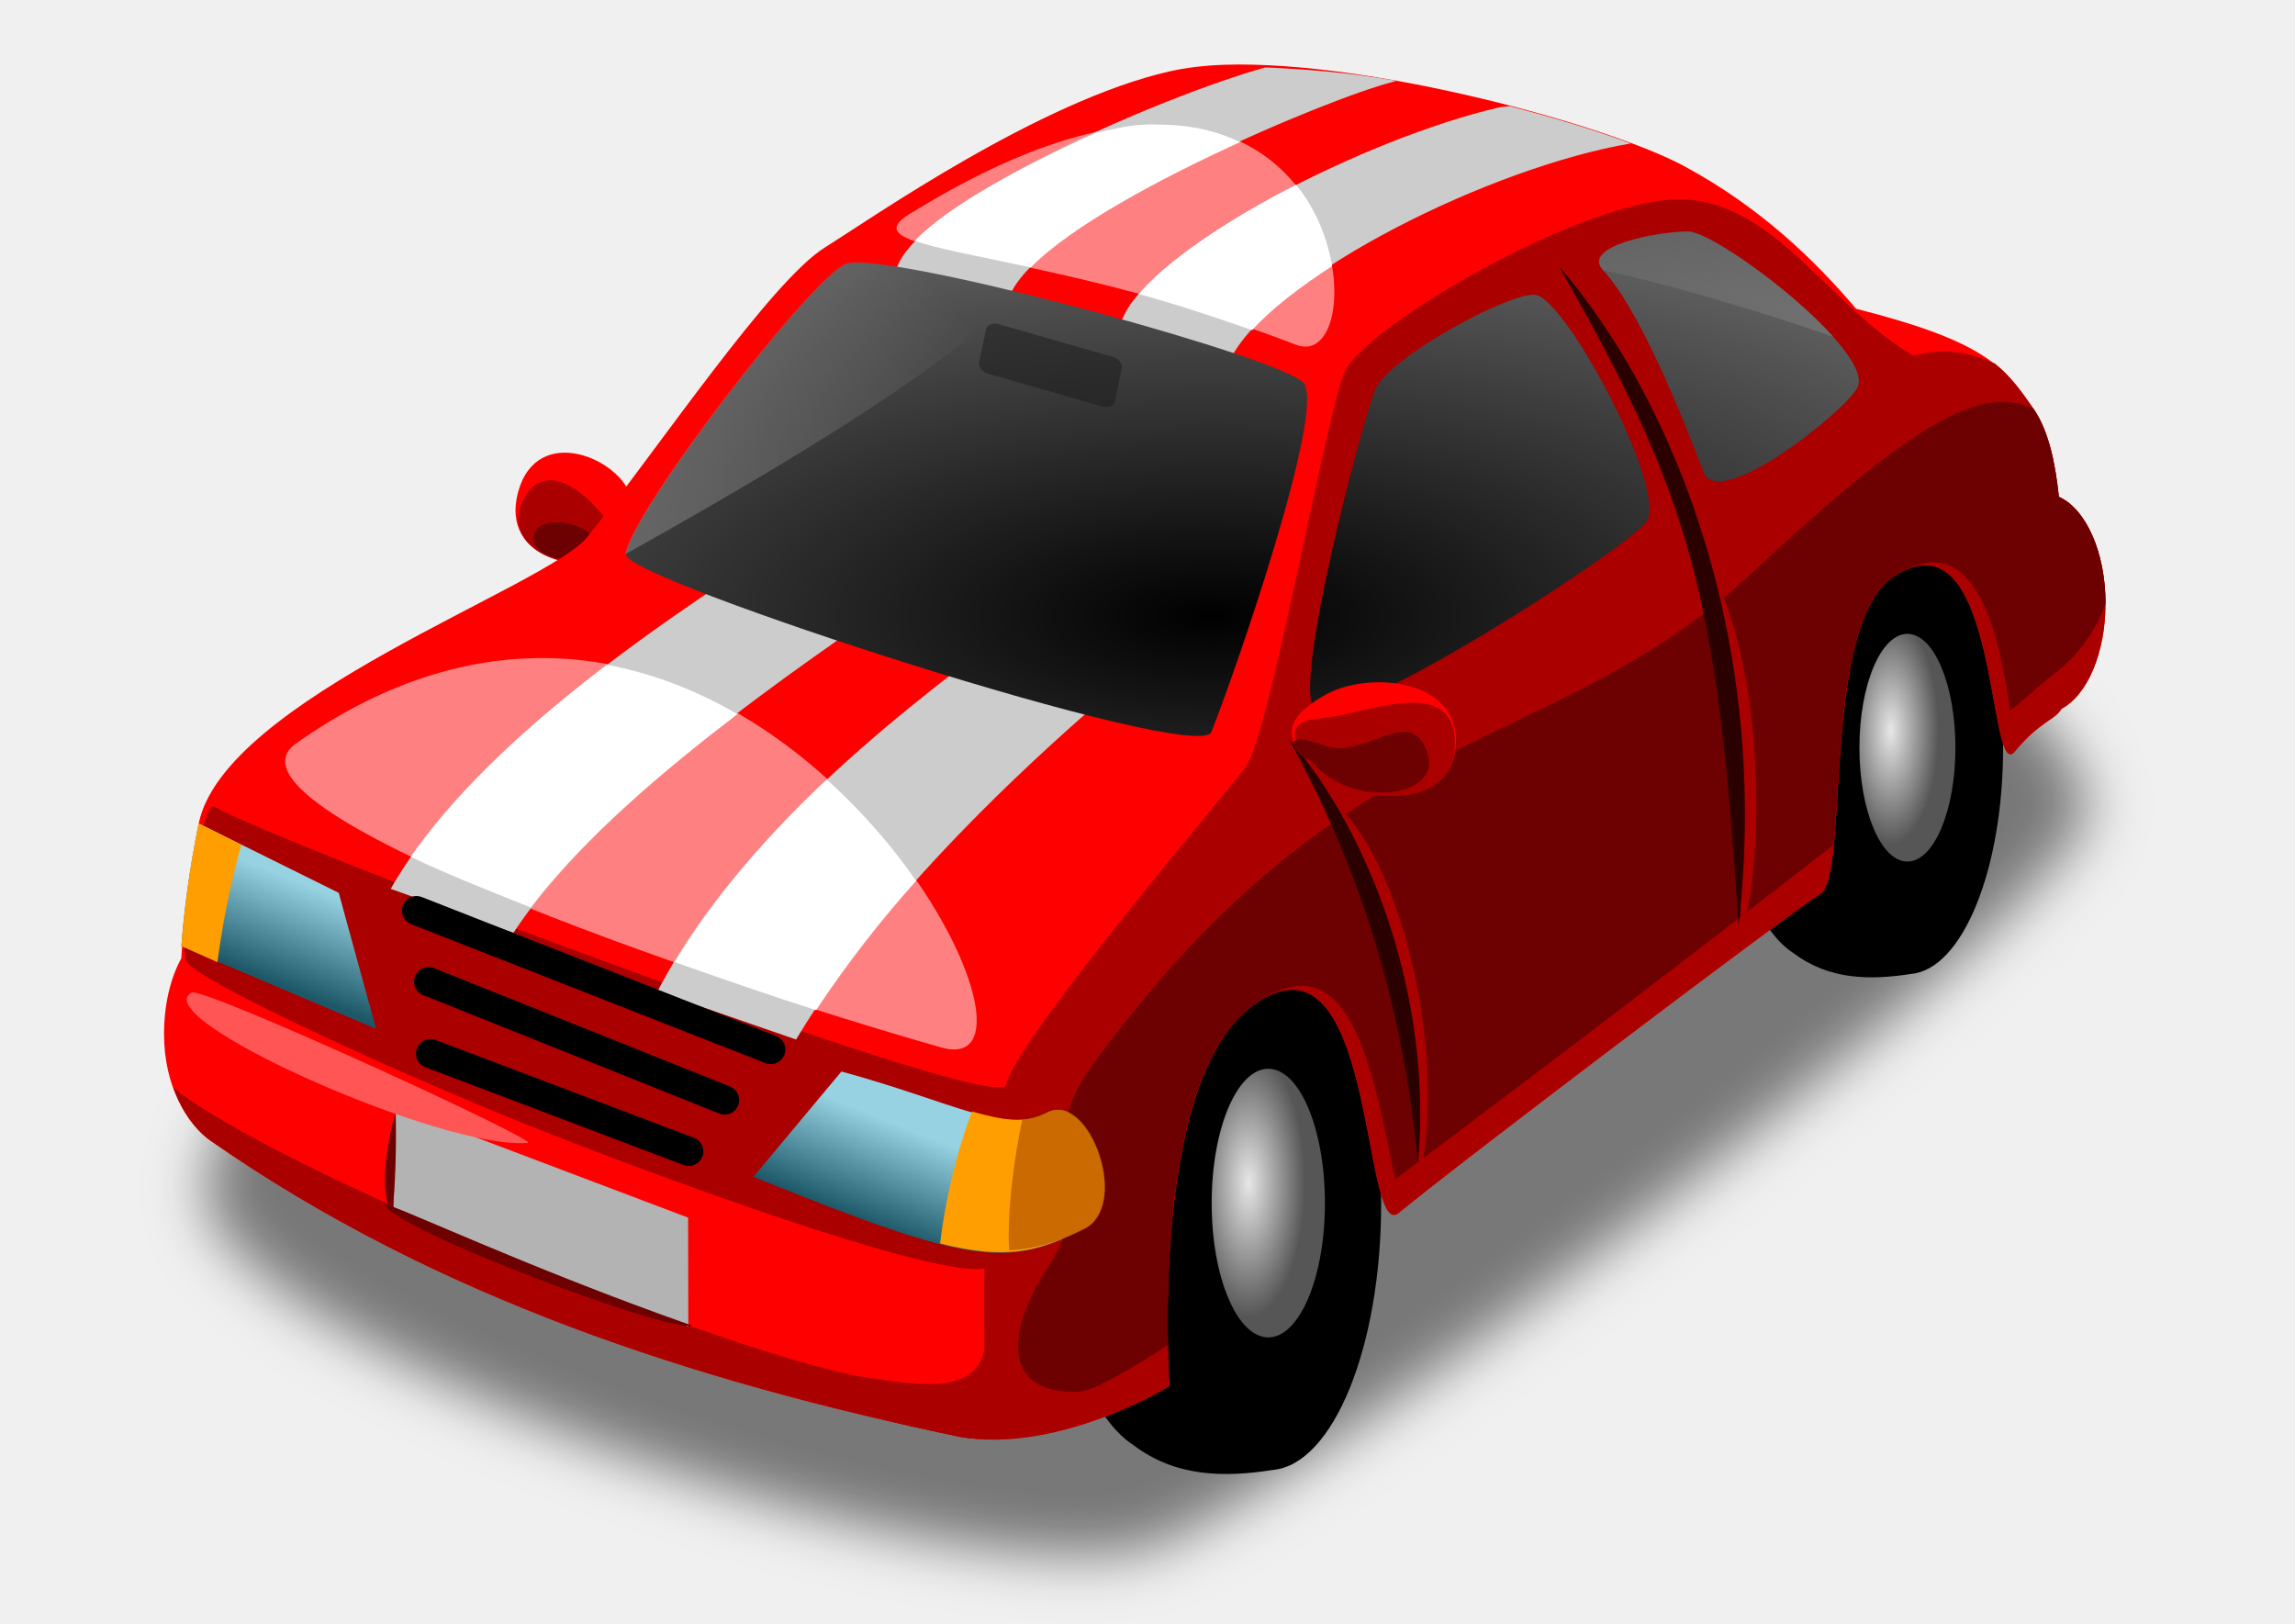
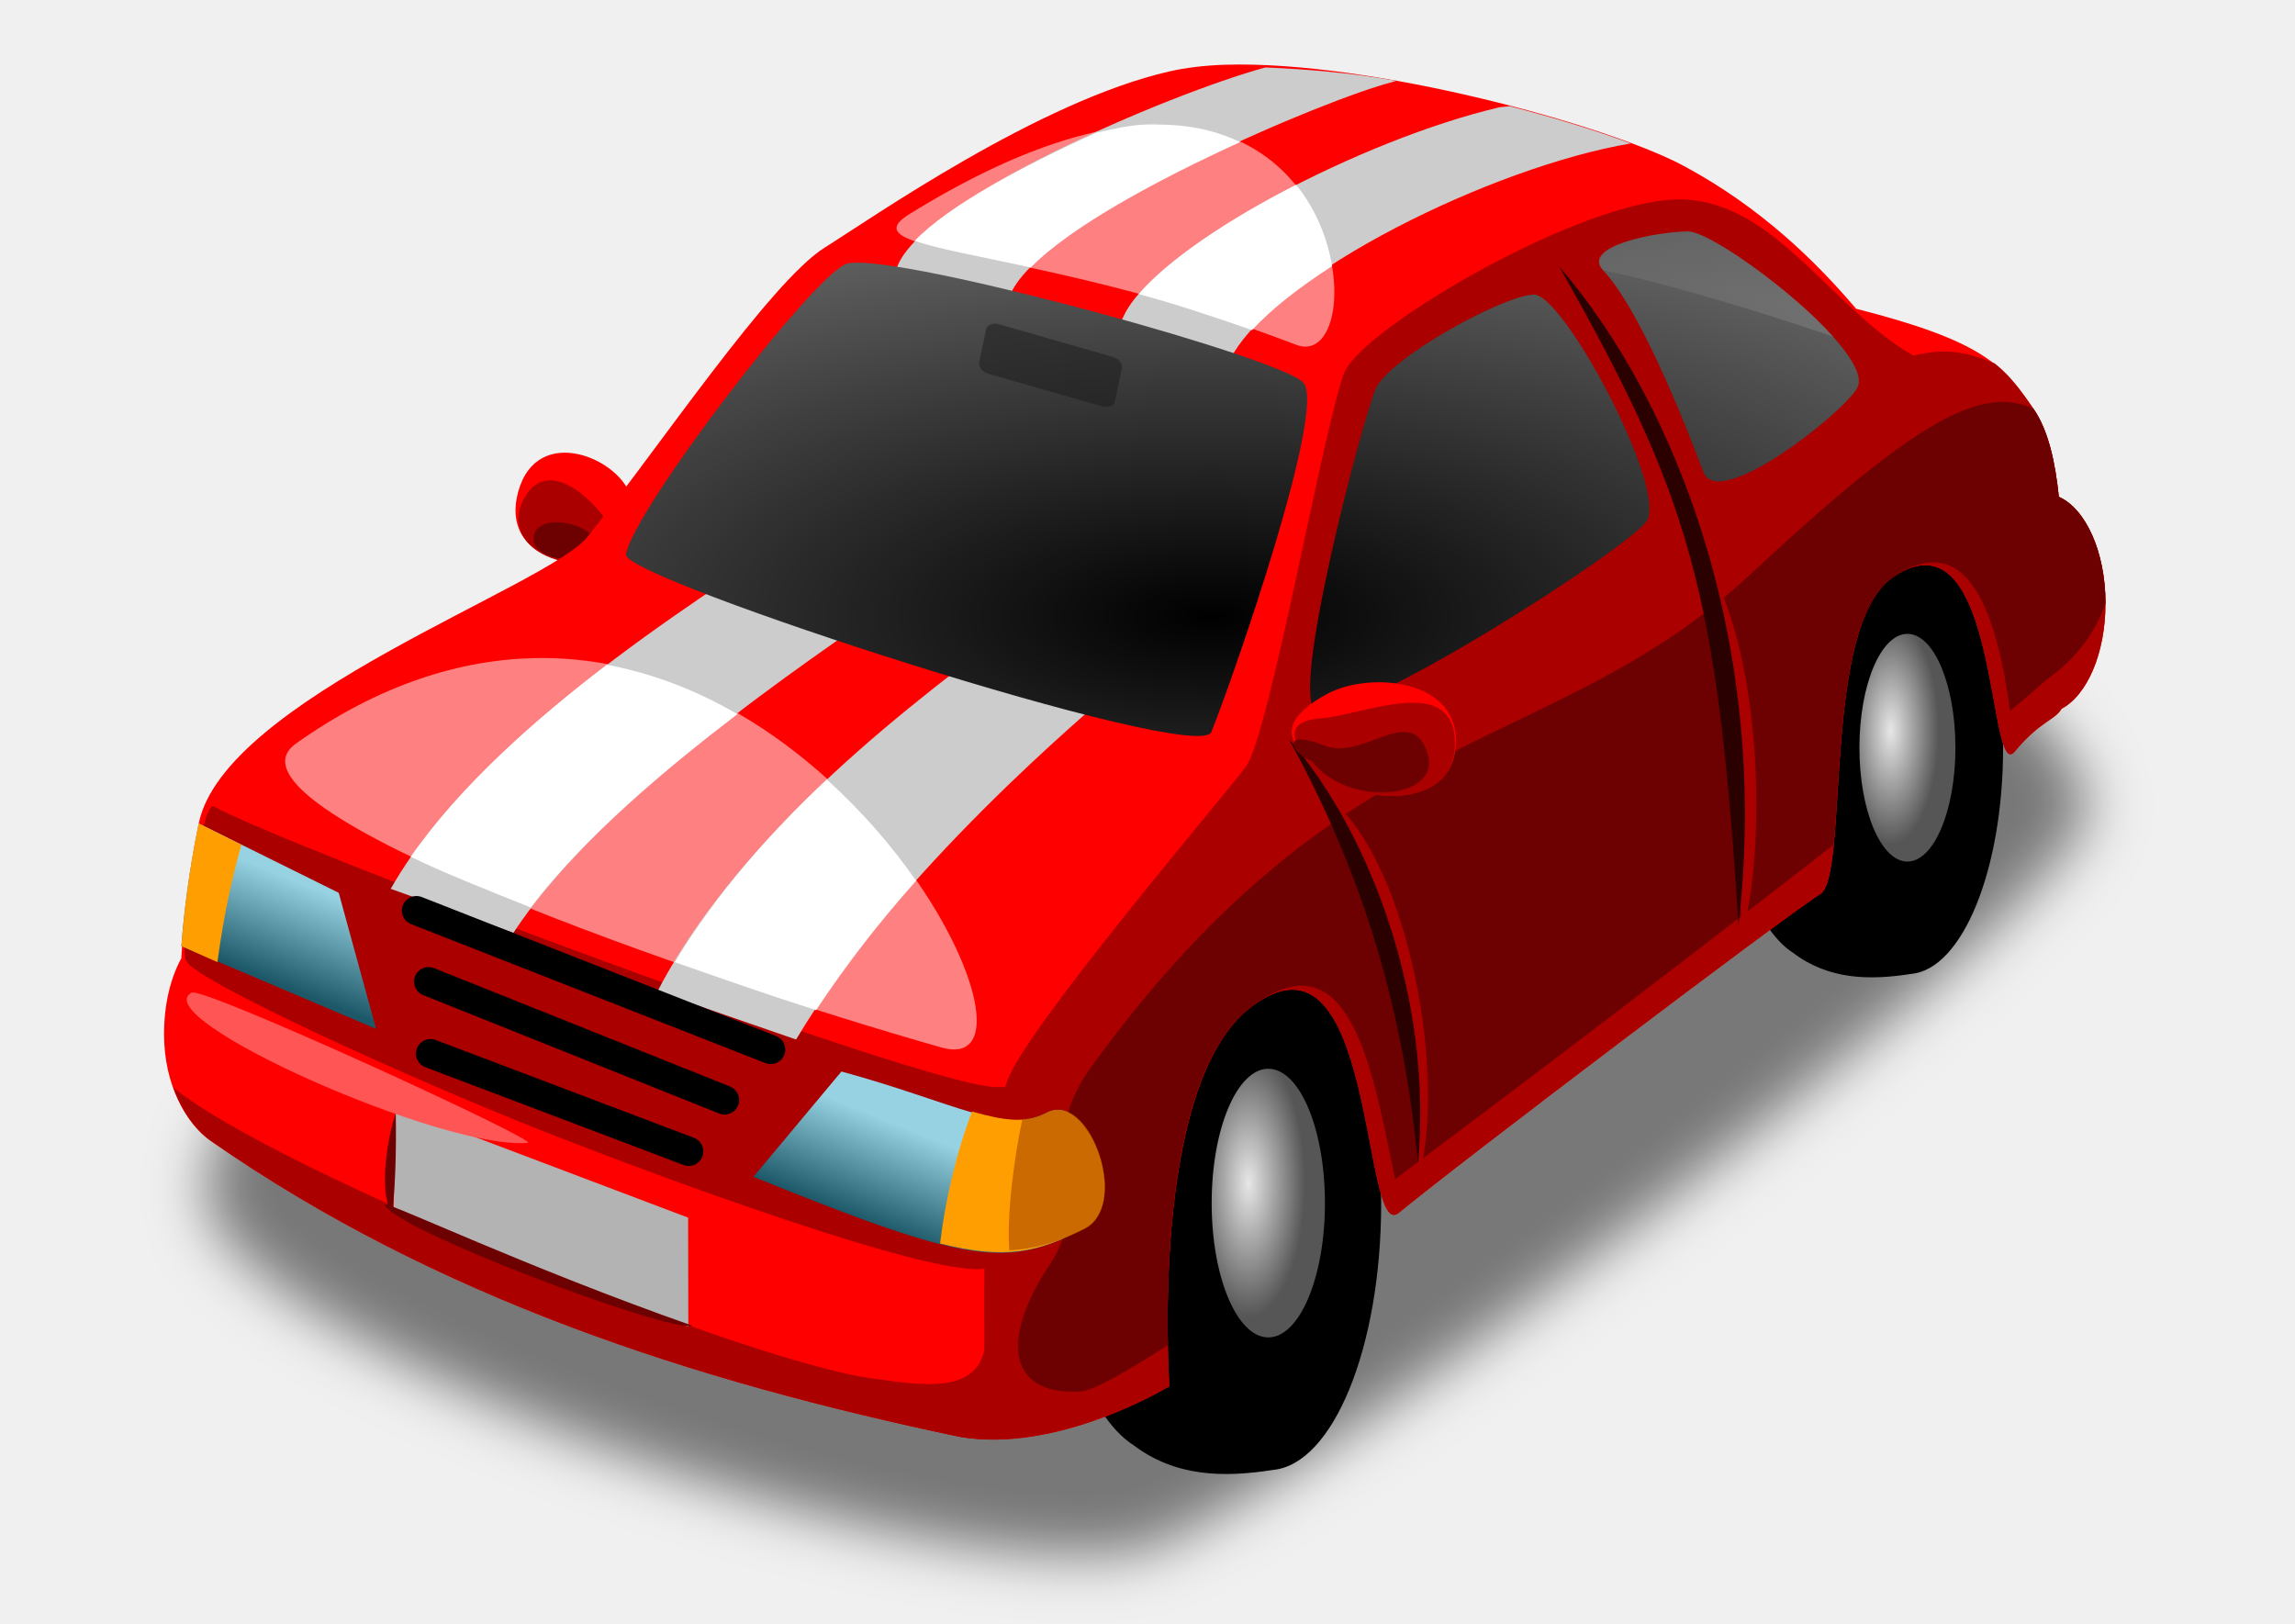
<svg xmlns="http://www.w3.org/2000/svg" xmlns:xlink="http://www.w3.org/1999/xlink" width="350.66" height="248" viewBox="0 0 1052.362 744.094" id="svg2957" version="1.1">
  <defs id="defs2959">
    <filter id="filter4210" color-interpolation-filters="sRGB">
      <feGaussianBlur id="feGaussianBlur4212" stdDeviation="0.573" />
    </filter>
    <radialGradient xlink:href="#radialGradient4401" id="radialGradient2885" gradientUnits="userSpaceOnUse" gradientTransform="matrix(1,0,0,2.371429,0,19.9519)" cx="22.682" cy="-15.034" r="3.243" />
    <radialGradient id="radialGradient4401" gradientUnits="userSpaceOnUse" cy="-15.034" cx="22.682" gradientTransform="matrix(1,0,0,2.371429,0,19.9519)" r="3.243">
      <stop id="stop3837-9-3" stop-color="#e7e7e7" offset="0" />
      <stop id="stop3839-5-9" stop-color="#565656" offset="1" />
    </radialGradient>
    <radialGradient xlink:href="#radialGradient4401" id="radialGradient2887" gradientUnits="userSpaceOnUse" gradientTransform="matrix(1,0,0,2.371429,0,19.9519)" cx="22.682" cy="-15.034" r="3.243" />
    <radialGradient id="radialGradient2893" gradientUnits="userSpaceOnUse" cy="-15.034" cx="22.682" gradientTransform="matrix(1,0,0,2.371429,0,19.9519)" r="3.243">
      <stop id="stop2895" stop-color="#e7e7e7" offset="0" />
      <stop id="stop2897" stop-color="#565656" offset="1" />
    </radialGradient>
    <linearGradient xlink:href="#linearGradient4405" id="linearGradient2917" gradientUnits="userSpaceOnUse" gradientTransform="matrix(19.56562,0,0,19.56562,-95.61943,79.96141)" x1="11.685" y1="33.647" x2="10.783" y2="35.871" />
    <linearGradient id="linearGradient4405" y2="35.871" gradientUnits="userSpaceOnUse" x2="10.783" gradientTransform="matrix(1.043057,0,0,1.043057,-1.034099,-1.278533)" y1="33.647" x1="11.685">
      <stop id="stop3898" stop-color="#96d2e2" offset="0" />
      <stop id="stop3900" stop-color="#1d5868" offset="1" />
    </linearGradient>
    <radialGradient xlink:href="#radialGradient4407" id="radialGradient2913" gradientUnits="userSpaceOnUse" gradientTransform="matrix(29.1164,-1.1338106e-6,4.5229347e-7,11.61495,-339.1692,200.3482)" cx="25.501" cy="30.67" r="15.188" />
    <radialGradient id="radialGradient4407" gradientUnits="userSpaceOnUse" cy="30.67" cx="25.501" gradientTransform="matrix(1.552216,-6.0444263e-8,2.4112092e-8,0.6192015,-14.01791,5.139373)" r="15.188">
      <stop id="stop3835" stop-color="#000" offset="0" />
      <stop id="stop3838" stop-color="#5e5e5e" offset="1" />
    </radialGradient>
    <linearGradient xlink:href="#linearGradient4069" id="linearGradient2905" gradientUnits="userSpaceOnUse" gradientTransform="matrix(19.56562,0,0,19.56562,-95.61943,79.96141)" x1="22.901" y1="27.156" x2="21.304" y2="16.709" />
    <linearGradient id="linearGradient4069">
      <stop id="stop4071" stop-color="#666" offset="0" />
      <stop id="stop4073" stop-color="#ababab" stop-opacity="0" offset="1" />
    </linearGradient>
    <linearGradient xlink:href="#linearGradient4069" id="linearGradient2902" gradientUnits="userSpaceOnUse" gradientTransform="matrix(19.56562,0,0,19.56562,-95.61943,79.96141)" x1="9.65" y1="29.287" x2="20.748" y2="18.285" />
    <linearGradient id="linearGradient2912">
      <stop id="stop2914" stop-color="#666" offset="0" />
      <stop id="stop2916" stop-color="#ababab" stop-opacity="0" offset="1" />
    </linearGradient>
    <radialGradient xlink:href="#radialGradient4401" id="radialGradient3145" gradientUnits="userSpaceOnUse" gradientTransform="matrix(1,0,0,2.371429,0,19.9519)" cx="22.682" cy="-15.034" r="3.243" />
    <radialGradient xlink:href="#radialGradient4401" id="radialGradient3147" gradientUnits="userSpaceOnUse" gradientTransform="matrix(1,0,0,2.371429,0,19.9519)" cx="22.682" cy="-15.034" r="3.243" />
    <linearGradient xlink:href="#linearGradient4405" id="linearGradient3149" gradientUnits="userSpaceOnUse" gradientTransform="matrix(19.56562,0,0,19.56562,-95.61943,79.96141)" x1="11.685" y1="33.647" x2="10.783" y2="35.871" />
    <radialGradient xlink:href="#radialGradient4407" id="radialGradient3151" gradientUnits="userSpaceOnUse" gradientTransform="matrix(29.1164,-1.1338106e-6,4.5229347e-7,11.61495,-339.1692,200.3482)" cx="25.501" cy="30.67" r="15.188" />
    <linearGradient xlink:href="#linearGradient4069" id="linearGradient3153" gradientUnits="userSpaceOnUse" gradientTransform="matrix(19.56562,0,0,19.56562,-95.61943,79.96141)" x1="22.901" y1="27.156" x2="21.304" y2="16.709" />
    <linearGradient xlink:href="#linearGradient4069" id="linearGradient3155" gradientUnits="userSpaceOnUse" gradientTransform="matrix(19.56562,0,0,19.56562,-95.61943,79.96141)" x1="9.65" y1="29.287" x2="20.748" y2="18.285" />
  </defs>
  <g id="layer1" transform="translate(0,-308.2677)">
    <g id="g3104" transform="translate(151.8954,34.12939)">
      <path id="path4856-7" d="m 131.391,525.191 c -14.519,13.473 -54.467,6.046 -45.646,-25.747 8.822,-31.793 47.57,-14.892 51.868,3.143 -2.893,12.167 -5.581,12.756 -6.222,22.605 z" style="fill:#ff0000" />
      <path id="path4856-7-1" d="m 131.391,525.191 c -15.597,16.706 -57.979,1.242 -42.087,-24.085 9.722,-15.493 28.094,-2.042 39.129,14.646 -2.893,12.167 3.598,-0.409 2.957,9.439 z" style="fill:#aa0000" />
      <path id="path4240" d="m 4.902,37.413 c -0.088,2.787 13.92,8.038 18.822,7.254 2.332,-0.373 19.696,-13.492 19.214,-15.097 -2.94,-9.803 -37.8,0.368 -38.036,7.843 z" transform="matrix(22.69597,0,0,22.69597,-168.6977,-28.51114)" style="opacity:0.5;fill:#000000;filter:url(#filter4210)" />
      <g id="g4096-3" transform="matrix(19.23714,0,0,19.23714,202.4613,-11.2757)" style="fill-rule:nonzero">
        <path id="path4039-2-9-0" style="color:#000000;fill:#000000;enable-background:accumulate" d="m 24.917,26.947 c -1.256,0 -2.279,2.423 -2.279,5.402 0,2.496 0.72,4.584 1.69,5.2 0.845,0.637 1.816,0.652 2.811,0.496 1.215,-0.112 2.187,-2.476 2.187,-5.384 0,-2.979 -1.022,-5.402 -2.279,-5.402 -0.942,0.537 -1.226,0.188 -2.131,-0.312 z" />
        <path id="path4039-1" style="color:#000000;fill:url(#radialGradient3145);enable-background:accumulate" d="m 27.058,-14.548 a 3.243,7.691 0 1 1 -6.487,0 3.243,7.691 0 1 1 6.487,0 z" transform="matrix(0.3527956,0,0,0.3527956,18.644,37.78641)" />
      </g>
      <g id="g4096" transform="matrix(22.69597,0,0,22.69597,-184.1502,84.58474)" style="fill-rule:nonzero">
        <path id="path4039-2-9" style="color:#000000;fill:#000000;enable-background:accumulate" d="m 24.917,26.947 c -1.256,0 -2.279,2.423 -2.279,5.402 0,2.496 0.72,4.584 1.69,5.2 0.845,0.637 1.816,0.652 2.811,0.496 1.215,-0.112 2.187,-2.476 2.187,-5.384 0,-2.979 -1.022,-5.402 -2.279,-5.402 -0.942,0.537 -1.226,0.188 -2.131,-0.312 z" />
        <path id="path4039" style="color:#000000;fill:url(#radialGradient3147);enable-background:accumulate" d="m 27.058,-14.548 a 3.243,7.691 0 1 1 -6.487,0 3.243,7.691 0 1 1 6.487,0 z" transform="matrix(0.3527956,0,0,0.3527956,18.644,37.78641)" />
      </g>
      <path id="path4856-7-1-3" d="m 119.911,525.041 c -5.31,10.076 -26.593,4.821 -27.1,-3.336 -0.916,-14.797 32.479,-6.873 27.1,3.336 z" style="fill:#6d0000" />
      <path id="path4146" style="color:#000000;fill:#ff0000;fill-rule:nonzero;enable-background:accumulate" d="m 410.022,303.735 c -9.522,0.288 -18.216,1.361 -25.68,3.057 -59.714,13.571 -136.31,67.18 -158.024,80.751 -24.896,15.56 -76.262,91.966 -108.834,132.679 -18.262,22.827 -166.486,74.017 -178.261,131.414 -4.929,24.027 -6.917,43.974 -7.948,61.144 -0.012,0.193 0.011,0.421 0,0.612 -4.978,9.093 -7.948,21.161 -7.948,34.85 0,23.635 10.341,41.209 21.399,48.913 103.03,71.774 222.019,110.383 343.627,135.736 45.224,7.786 95.994,-23.234 95.994,-23.234 0,0 -9.862,-138.738 37.908,-174.256 57.199,-42.528 50.007,109.066 67.257,94.771 26.764,-22.179 179.639,-137.987 193.207,-146.13 13.571,-8.143 0.283,-123.289 33.629,-145.519 48.857,-32.571 42.933,95.517 55.64,80.096 11.467,-13.917 18.588,-14.451 21.399,-19.566 11.739,-6.192 20.178,-25.423 20.178,-48.302 0,-23.635 -9.062,-43.425 -21.399,-48.913 -1.613,-15.62 -4.711,-30.36 -11.617,-40.354 -13.806,-19.977 -23.054,-31.026 -81.334,-45.863 -18.589,-21.816 -43.593,-46.407 -78.877,-65.409 -35.04,-18.889 -143.667,-48.489 -210.333,-46.482 z" />
      <path id="path4087" d="m 383.123,331.253 c -29.195,-0.983 -67.784,9.896 -118.004,40.966 -30.063,18.598 58.461,14.249 177.313,59.92 29.964,11.514 28.276,-97.937 -59.309,-100.886 z M 93.313,575.819 c -33.963,0.695 -71.171,11.969 -109.445,39.131 C -57.747,644.483 171.015,723.534 279.793,754.355 335.647,770.18 240.478,572.805 93.309,575.819 z" style="fill:#ff8080" />
      <path id="path4146-1" style="color:#000000;fill:#aa0000;fill-rule:nonzero;enable-background:accumulate" d="m 620.355,365.505 c -44.061,-1.881 -147.186,58.733 -155.685,79.129 -9.065,21.755 -34.41,166.477 -45.287,180.982 -10.878,14.504 -99.742,118.646 -109.169,143.451 -13.784,36.268 -10.111,109.271 -10.857,127.07 -0.636,15.163 -13.73,27.919 -44.023,29.433 11.02,2.544 21.943,5.028 33.018,7.337 45.224,7.786 95.994,-23.234 95.994,-23.234 0,0 -9.862,-138.737 37.908,-174.256 57.199,-42.528 50.007,109.066 67.257,94.771 26.764,-22.179 179.639,-137.987 193.207,-146.13 13.571,-8.143 0.283,-123.289 33.629,-145.518 48.857,-32.571 42.933,95.517 55.64,80.096 11.467,-13.917 18.588,-14.452 21.399,-19.567 11.739,-6.192 20.178,-25.423 20.178,-48.302 0,-23.635 -9.062,-43.425 -21.399,-48.913 -1.613,-15.62 -4.711,-30.36 -11.617,-40.354 -5.497,-7.956 -10.294,-14.861 -17.731,-20.787 -11.758,-4.956 -22.119,-7.41 -37.34,-3.605 -37.415,-21.384 -62.897,-69.798 -105.123,-71.601 z" />
      <path id="path3904" d="m 335.89,758.034 c -19.943,5.439 0.474,14.84 -30.821,14.504 -33.462,-0.359 -326.351,-110.595 -358.971,-128.724 -5.012,-2.784 -16.317,61.642 -12.691,70.708 3.626,9.065 103.343,54.39 163.174,77.96 59.83,23.569 174.051,65.268 201.254,63.456 27.195,-1.813 72.522,-97.903 38.073,-97.903 z" style="fill:#aa0000" />
      <path id="path3853" d="M 45.512,757.152 163.919,801.997" style="fill:none;stroke:#000000;stroke-width:13.345px;stroke-linecap:round;stroke-linejoin:miter" />
      <path id="path3853-5" d="M 44.647,724.157 180.359,778.442" style="fill:none;stroke:#000000;stroke-width:13.345px;stroke-linecap:round;stroke-linejoin:miter" />
      <path id="path4170-9" d="m -60.768,651.639 c -4.484,21.859 -6.755,40.099 -7.948,56.251 L 20.552,745.8 3.432,683.43 -60.769,651.635 z m 294.706,113.726 -40.354,48.302 c 100.635,40.812 116.07,41.506 151.634,23.845 21.585,-10.719 2.042,-63.456 -17.12,-53.194 -19.161,10.263 -42.243,-4.795 -94.159,-18.955 z" style="fill:url(#linearGradient3149)" />
      <path id="path4487" d="m 428.367,304.973 c -44.008,11.978 -160.504,61.376 -169.366,92.936 -4.252,15.147 -51.532,118.698 -56.251,126.565 -4.72,7.866 -130.259,77.305 -175.479,157.137 l 56.251,20.178 C 129.311,632.04 243.971,561.169 256.555,550.156 c 12.586,-11.013 44.184,-125.005 56.863,-144.907 22.506,-35.331 143.142,-85.921 173.033,-93.548 0.731,-0.193 1.235,-0.386 1.834,-0.612 -20.746,-3.695 -41.399,-5.327 -59.913,-6.115 z m 111.891,17.731 c -1.643,0.373 -3.394,0.259 -4.891,0.612 -62.689,14.773 -151.966,61.46 -170.589,92.936 -8.011,13.54 -56.422,143.155 -61.143,151.022 -4.72,7.866 -108.858,74.332 -154.08,161.416 l 63.588,22.011 c 45.788,-77.001 134.768,-151.015 147.353,-162.027 12.586,-11.013 40.864,-129.589 51.971,-150.411 20.761,-38.917 120.163,-87.787 183.428,-98.44 -15.409,-5.736 -34.719,-11.731 -55.64,-17.12 z" style="fill:#cccccc" />
      <path id="path3807" d="m 622.193,380.174 c -13.571,0 -49.521,6.597 -38.859,17.965 15.75,16.794 35.263,64.094 45.858,92.325 6.942,18.5 65.225,-27.897 70.654,-38.754 8.143,-16.285 -64.079,-71.537 -77.65,-71.537 z M 240.938,394.47 c -2.29,0.014 -3.801,0.174 -4.891,0.612 -16.068,6.371 -98.25,113.977 -100.886,133.29 -1.513,11.088 262.292,96.648 268.408,81.32 10.857,-27.143 52.879,-148.524 42.189,-160.193 -10.326,-11.273 -170.48,-55.235 -204.837,-55.028 z m 310.613,14.674 c -13.571,0 -66.681,29.06 -72.76,43.411 -5.964,14.08 -40.21,143.551 -26.903,147.353 19,5.428 146.205,-76.578 151.634,-87.435 8.143,-16.285 -38.399,-103.33 -51.971,-103.33 z" style="fill:url(#radialGradient3151)" />
      <path id="path4146-0" style="color:#000000;fill:#aa0000;fill-rule:nonzero;enable-background:accumulate" d="m -72.385,772.702 c 4.027,11.193 10.369,19.754 17.12,24.457 103.03,71.774 222.019,110.383 343.627,135.736 9.289,1.599 18.857,1.07 28.126,0 -2.701,-29.593 -14.867,-63.451 -16.508,-43.411 -2.027,24.753 -29.868,19.664 -52.582,16.508 -59.313,-8.235 -274.729,-95.853 -319.767,-133.294 z" />
      <path id="path3956" d="m 29.479,781.613 -0.893,48.116 135.142,52.661 -0.085,-50.013 -134.164,-50.765 z" style="fill:#b3b3b3" />
      <path id="path3853-5-7" d="M 39.063,691.574 201.52,755.299" style="fill:none;stroke:#000000;stroke-width:13.345px;stroke-linecap:round;stroke-linejoin:miter" />
      <path id="path3958" d="m 764.041,458.432 c -22.346,1.498 -53.665,23.344 -112.503,78.262 -91.332,85.247 -185.911,64.9 -303.26,226.84 -27.264,37.624 2.906,57.766 -18.851,90.401 -21.756,32.635 -20.489,59.989 13.959,58.175 5.852,-0.307 21.343,-9.101 40.354,-21.399 -0.877,-38.079 1.034,-127.43 38.519,-155.303 45.844,-34.085 55.595,32.093 65.598,79.309 66.09,-49.444 135.142,-102.04 200.991,-153.292 3.638,-36.679 2.342,-106.116 27.514,-122.897 35.004,-23.337 47.679,18.97 53.443,61.361 7.36,-5.616 13.094,-11.455 19.317,-16.115 11.573,-8.666 19.852,-20.05 24.457,-33.018 0,-0.209 9.6e-4,-0.404 0,-0.612 -0.158,-23.359 -9.171,-42.862 -21.399,-48.302 -1.613,-15.62 -4.711,-30.36 -11.617,-40.354 -4.992,-2.308 -10.519,-3.459 -16.509,-3.057 l -0.016,-5.9e-4 z" style="fill:#6d0000" />
      <path id="path3867" d="m -60.768,651.639 c -4.484,21.859 -6.755,40.099 -7.948,56.251 l 16.509,7.337 c 3.183,-23.654 7.531,-41.811 11.005,-53.798 l -19.565,-9.792 z m 392.529,131.456 c -1.19,0.174 -2.471,0.581 -3.668,1.222 -9.451,5.062 -19.893,3.5 -34.241,-0.612 -7.365,19.133 -12.411,41.359 -14.674,60.532 29.949,7.494 44.573,3.932 66.034,-6.726 20.236,-10.049 4.406,-57.039 -13.451,-54.417 z" style="fill:#ff9e00" />
      <path id="path4083" d="m 622.193,380.174 c -13.571,0 -49.793,6.363 -39.131,17.731 33.143,7.088 73.439,19.476 105.776,30.572 -19.351,-21.795 -57.174,-48.302 -66.645,-48.302 z" style="fill:url(#linearGradient3153)" />
-       <path id="path4081" d="m 240.656,394.242 c -2.29,0.014 -3.801,0.174 -4.891,0.612 -16.067,6.371 -98.25,113.977 -100.886,133.29 111.49,-62.303 150.825,-91.691 181.975,-119.884 -33.34,-8.125 -63.447,-14.095 -76.199,-14.018 z" style="fill:url(#linearGradient3155)" />
      <path id="path4087-7" d="m -64.037,729.184 c 5.315,-2.867 160.521,68.315 154.108,68.896 -38.859,3.521 -175.432,-57.394 -154.108,-68.896 z" style="fill:#ff5555" />
      <path id="path4487-2" d="m 371.512,331.253 c -6.59,0.44 -13.335,2.028 -20.788,3.669 -33.719,15.362 -67.544,33.271 -83.154,49.525 9.702,3.555 28.137,6.83 53.194,12.229 18.74,-19.084 58.917,-40.56 95.994,-57.474 -9.496,-4.52 -20.401,-7.503 -33.629,-7.949 -3.649,-0.116 -7.67,-0.265 -11.617,0 z m 70.926,27.514 c -31.393,16.013 -58.666,34.387 -72.149,50.136 16.206,4.362 33.59,10.107 51.971,16.509 8.804,-9.707 21.894,-19.773 36.685,-29.349 -2.061,-12.306 -7.198,-25.794 -16.508,-37.296 z M 126.328,578.873 c -31.962,24.352 -66.926,55.039 -89.879,88.046 16.118,7.785 35.128,15.276 55.028,23.233 C 115.968,657.913 153.284,626.721 186.249,601.495 167.92,590.889 147.938,582.855 126.328,578.873 z m 100.886,52.582 c -24.931,23.387 -50.613,52.057 -69.703,83.765 22.313,7.841 43.927,15.382 64.811,22.011 13.66,-20.686 29.277,-40.768 45.858,-59.309 -10.851,-15.691 -24.68,-31.712 -40.965,-46.469 z" style="fill:#ffffff" />
      <path id="path4788-9-3" d="m 631.141,532.244 c 8.602,48.943 12.823,110.925 15.738,169.848 10.495,-34.364 10.674,-123.322 -15.738,-169.848 z" style="fill:#aa0000" />
      <path id="path4788" d="m 562.972,396.116 c 59.878,105.575 72.677,148.116 82.323,302.268 14.588,-126.884 -27.417,-238.427 -82.323,-302.268 z" style="fill:#2b0000" />
      <path id="path4788-9-3-1" d="m 460.199,642.147 c 22.178,56.182 39.975,119.976 38.366,172.562 13.21,-47.94 -4.712,-142.33 -38.366,-172.562 z" style="fill:#aa0000" />
      <path id="path4788-9" d="m 439.153,612.997 c 31.228,57.088 51.74,117.26 59.181,194.276 6.874,-75.092 -21.907,-151.38 -59.181,-194.276 z" style="fill:#2b0000" />
      <path id="path4856" d="m 449.301,622.751 c 10.736,17.894 62.629,26.841 66.208,-5.368 3.579,-32.209 -39.367,-35.788 -59.05,-25.051 -31.3,17.073 -7.158,28.63 -7.158,30.42 z" style="fill:#ff0000" />
      <path id="path4856-72" d="m 449.301,622.751 c 9.009,18.326 66.146,27.767 65.959,-7.959 -0.17,-32.406 -42.147,-12.732 -61.764,-11.351 -20.152,1.419 -9.377,15.793 -4.195,19.309 z" style="fill:#aa0000" />
      <path id="path4856-5" d="m 449.301,622.751 c 17.213,22.211 59.151,17.428 53.616,-2.406 -6.961,-24.942 -29.394,2.605 -47.199,-4.313 -23.005,-8.938 -13.326,5.361 -6.417,6.718 z" style="fill:#6d0000" />
      <rect id="rect4968" style="opacity:0.5;color:#000000;fill:#1a1a1a;fill-rule:nonzero;enable-background:accumulate" transform="matrix(0.9612235,0.2757705,-0.2053272,0.9786934,0,0)" rx="5.27" ry="3.939" height="23.239" width="64.786" y="322.75" x="382.145" />
      <path id="path4788-9-2" d="m 29.577,784.445 c -3.665,10.564 -8.204,36.737 -1.658,45.764 1.481,-12.198 1.963,-28.39 1.658,-45.764 z" style="fill:#6d0000" />
      <path id="path4788-9-2-3" d="m 24.484,826.294 c 3.454,11.343 130.561,58.955 141.214,55.661 C 89.31,855.149 26.714,825.324 24.482,826.3 z" style="fill:#6d0000" />
      <path id="path2935" d="m 332.057,782.844 c -1.19,0.174 -3.027,0.566 -4.224,1.207 -3.447,1.846 -7.01,2.736 -10.862,3.017 -3.558,15.781 -7.402,44.28 -6.035,60.345 11.75,-0.78 22.277,-3.636 34.397,-9.655 20.236,-10.05 4.581,-57.537 -13.276,-54.914 z" style="opacity:0.5;color:#000000;fill:#963500;fill-opacity:1;fill-rule:nonzero;stroke:none;stroke-width:6;marker:none;visibility:visible;display:inline;overflow:visible;enable-background:accumulate" />
    </g>
  </g>
</svg>
